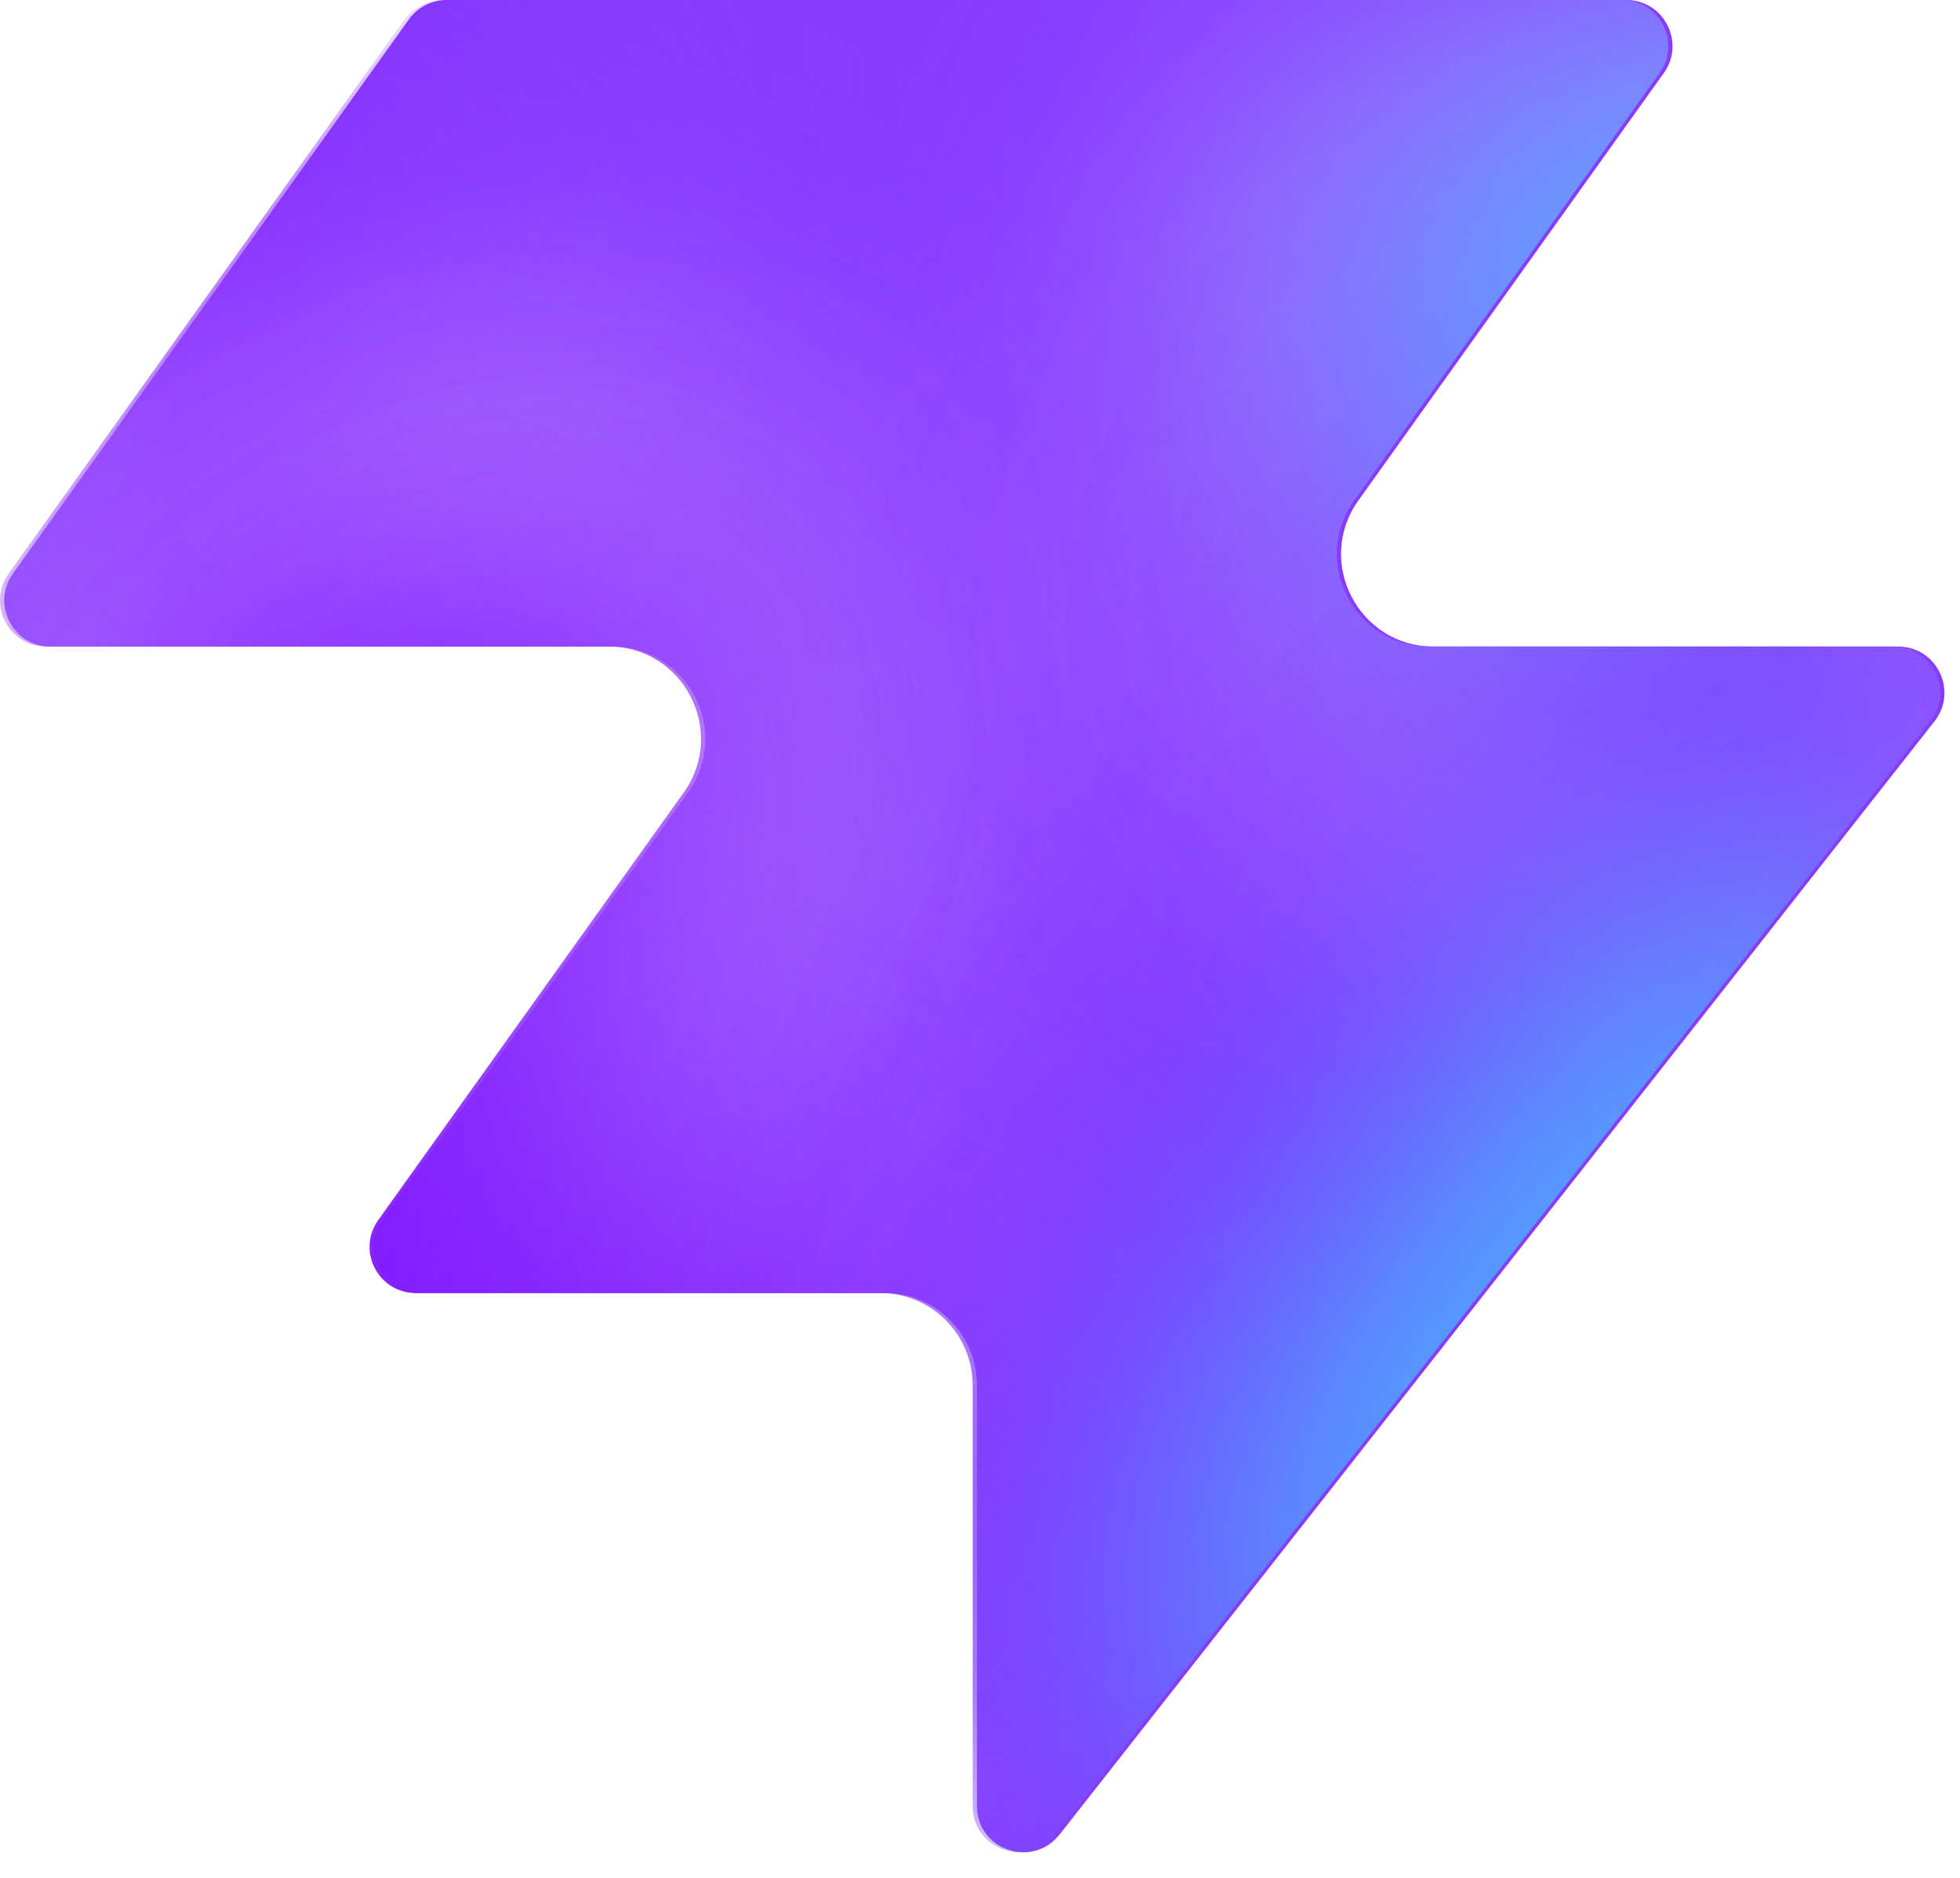
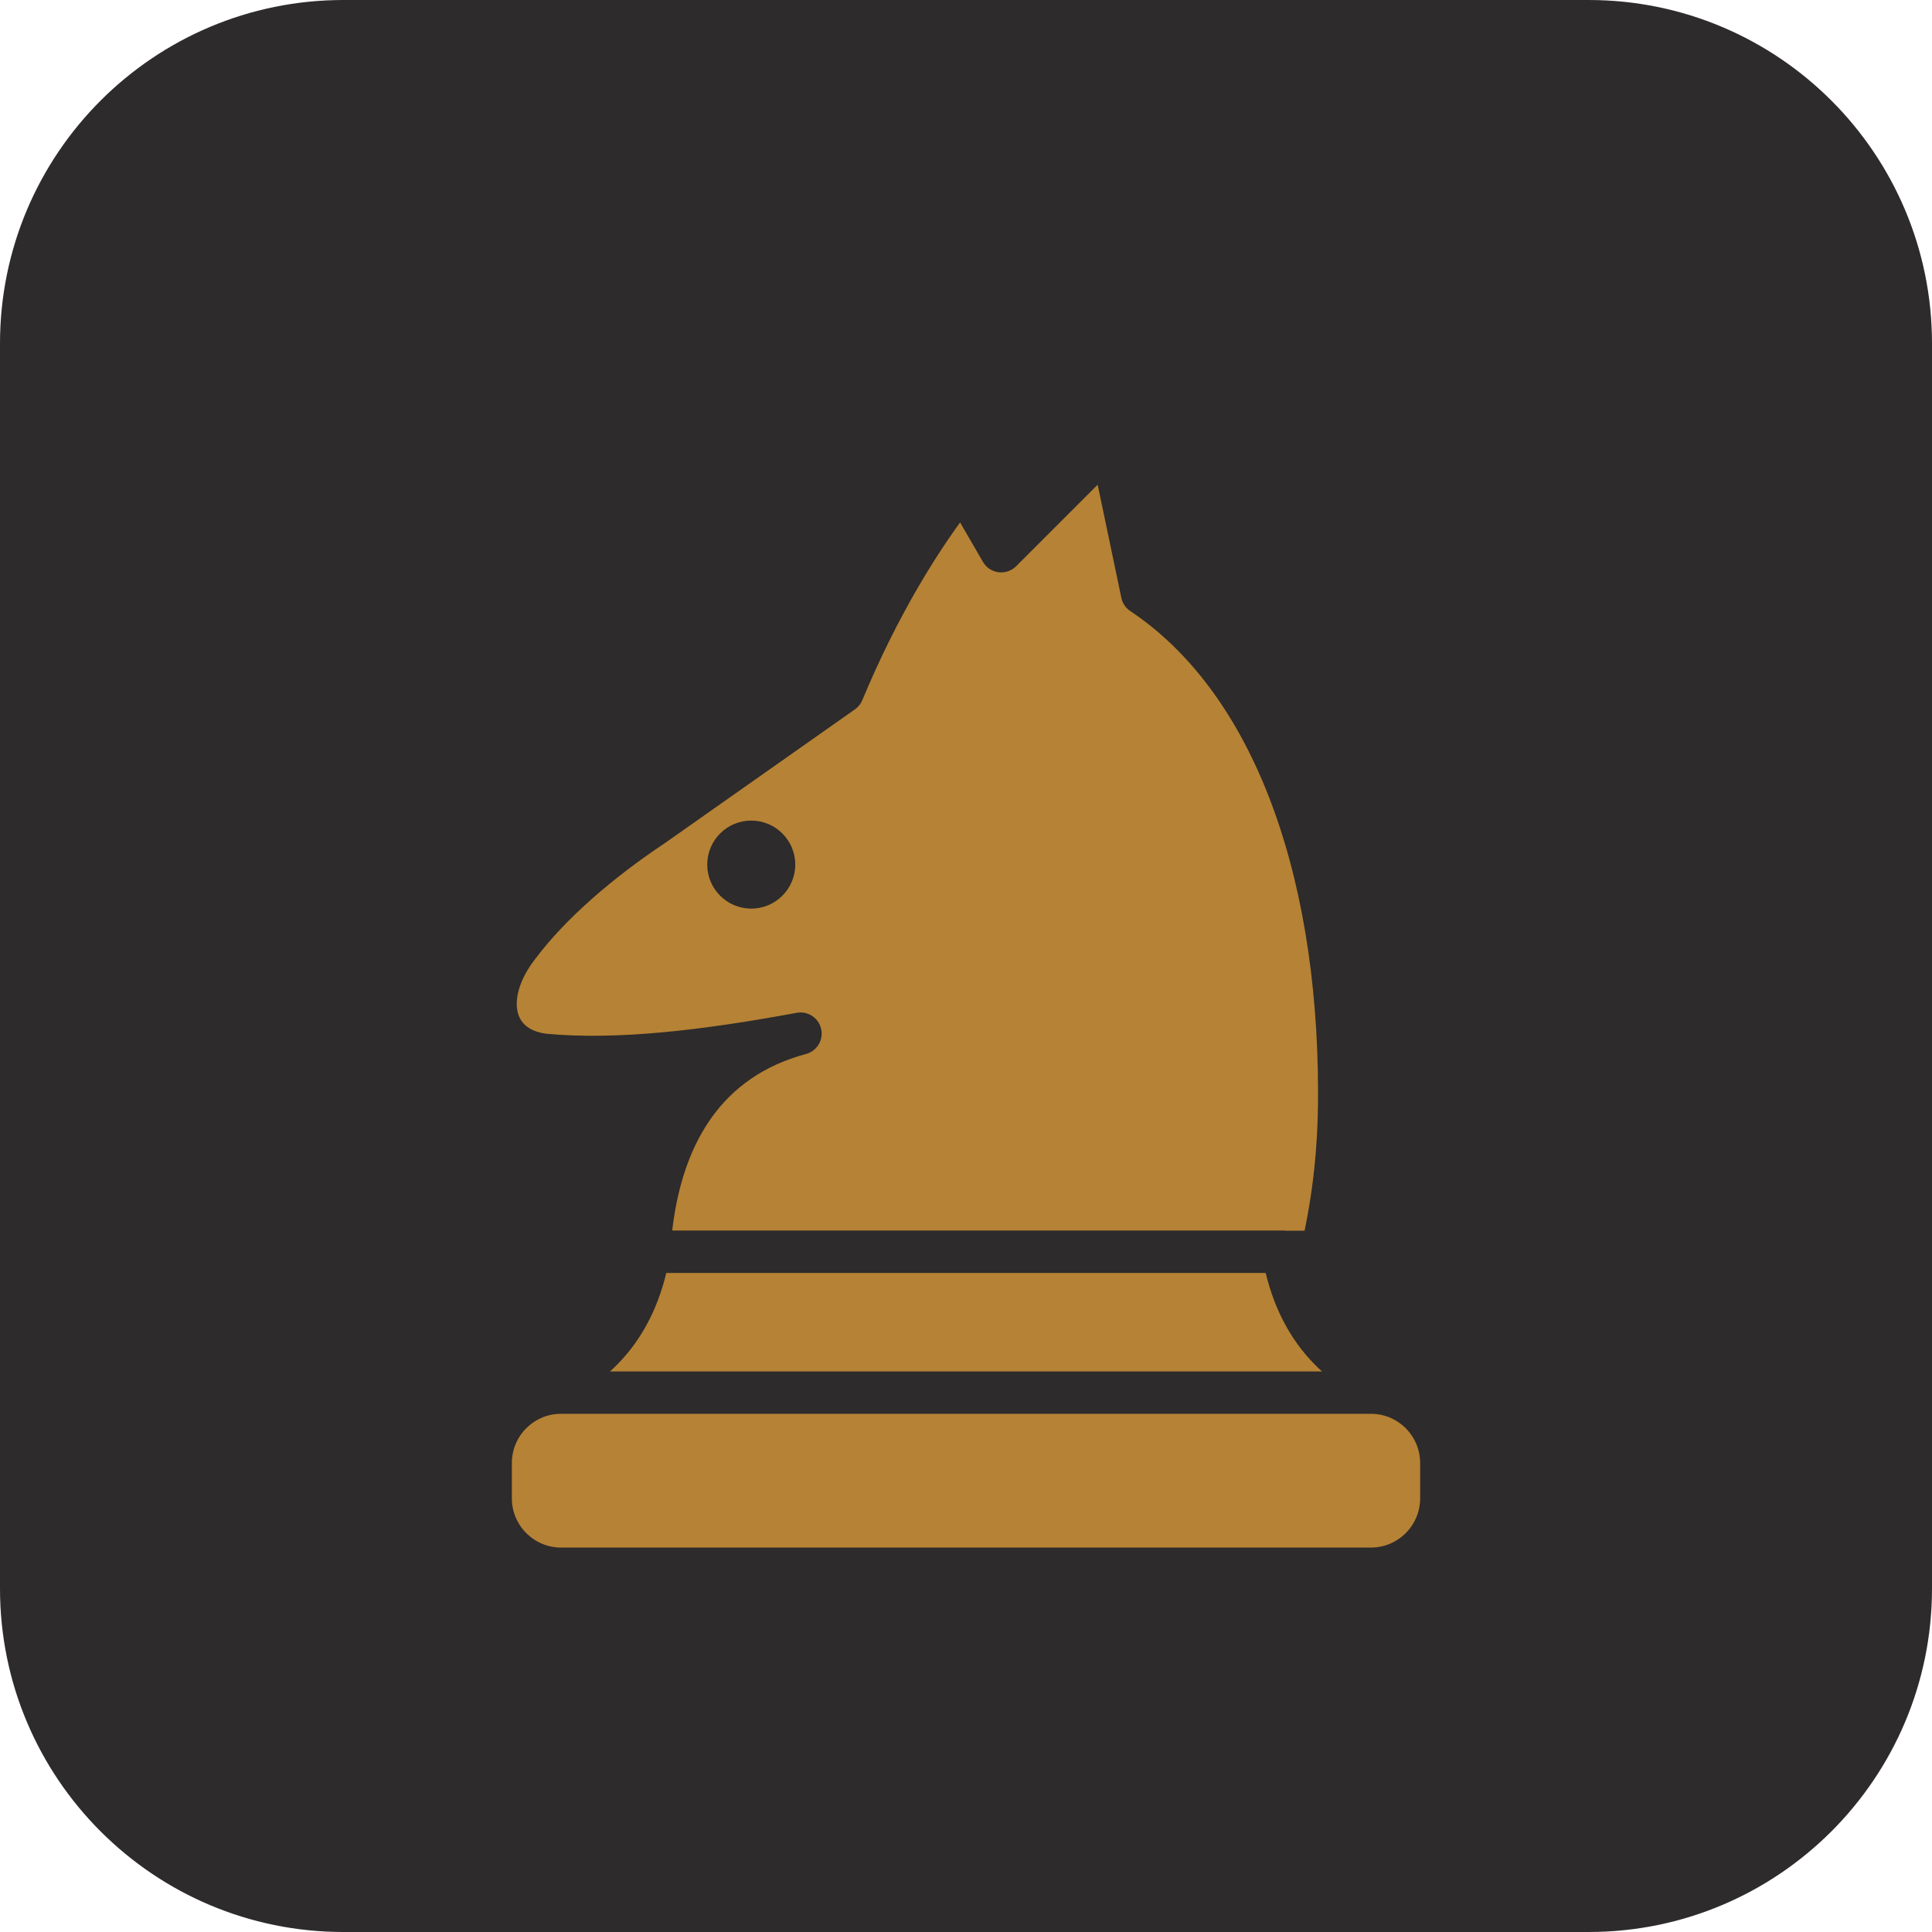
- <svg xmlns="http://www.w3.org/2000/svg" width="48" height="46" fill="none" viewBox="0 0 48 46">
-   <path fill="#863bff" d="M25.946 44.938c-.664.845-2.021.375-2.021-.698V33.937a2.26 2.26 0 0 0-2.262-2.262H10.287c-.92 0-1.456-1.04-.92-1.788l7.48-10.471c1.07-1.497 0-3.578-1.842-3.578H1.237c-.92 0-1.456-1.04-.92-1.788L10.013.474c.214-.297.556-.474.92-.474h28.894c.92 0 1.456 1.04.92 1.788l-7.48 10.471c-1.07 1.498 0 3.579 1.842 3.579h11.377c.943 0 1.473 1.088.89 1.83L25.947 44.94z" style="fill:#863bff;fill:color(display-p3 .525 .23 1);fill-opacity:1" />
-   <mask id="a" width="48" height="46" x="0" y="0" maskUnits="userSpaceOnUse" style="mask-type:alpha">
-     <path fill="#000" d="M25.842 44.938c-.664.844-2.021.375-2.021-.698V33.937a2.26 2.26 0 0 0-2.262-2.262H10.183c-.92 0-1.456-1.04-.92-1.788l7.48-10.471c1.07-1.498 0-3.579-1.842-3.579H1.133c-.92 0-1.456-1.04-.92-1.787L9.91.473c.214-.297.556-.474.92-.474h28.894c.92 0 1.456 1.04.92 1.788l-7.48 10.471c-1.07 1.498 0 3.578 1.842 3.578h11.377c.943 0 1.473 1.088.89 1.832L25.843 44.94z" style="fill:#000;fill-opacity:1" />
-   </mask>
-   <g mask="url(#a)">
-     <g filter="url(#b)">
-       <ellipse cx="5.508" cy="14.704" fill="#ede6ff" rx="5.508" ry="14.704" style="fill:#ede6ff;fill:color(display-p3 .927 .903 1);fill-opacity:1" transform="matrix(.00324 1 1 -.00324 -4.47 31.516)" />
-     </g>
-     <g filter="url(#c)">
-       <ellipse cx="10.399" cy="29.851" fill="#ede6ff" rx="10.399" ry="29.851" style="fill:#ede6ff;fill:color(display-p3 .927 .903 1);fill-opacity:1" transform="matrix(.00324 1 1 -.00324 -39.328 7.883)" />
-     </g>
-     <g filter="url(#d)">
-       <ellipse cx="5.508" cy="30.487" fill="#7e14ff" rx="5.508" ry="30.487" style="fill:#7e14ff;fill:color(display-p3 .492 .077 1);fill-opacity:1" transform="rotate(89.814 -25.913 -14.639)scale(1 -1)" />
-     </g>
-     <g filter="url(#e)">
-       <ellipse cx="5.508" cy="30.599" fill="#7e14ff" rx="5.508" ry="30.599" style="fill:#7e14ff;fill:color(display-p3 .492 .077 1);fill-opacity:1" transform="rotate(89.814 -32.644 -3.334)scale(1 -1)" />
-     </g>
-     <g filter="url(#f)">
-       <ellipse cx="5.508" cy="30.599" fill="#7e14ff" rx="5.508" ry="30.599" style="fill:#7e14ff;fill:color(display-p3 .492 .077 1);fill-opacity:1" transform="matrix(.00324 1 1 -.00324 -34.34 30.47)" />
-     </g>
-     <g filter="url(#g)">
-       <ellipse cx="14.072" cy="22.078" fill="#ede6ff" rx="14.072" ry="22.078" style="fill:#ede6ff;fill:color(display-p3 .927 .903 1);fill-opacity:1" transform="rotate(93.35 24.506 48.493)scale(-1 1)" />
-     </g>
-     <g filter="url(#h)">
-       <ellipse cx="3.47" cy="21.501" fill="#7e14ff" rx="3.47" ry="21.501" style="fill:#7e14ff;fill:color(display-p3 .492 .077 1);fill-opacity:1" transform="rotate(89.009 28.708 47.59)scale(-1 1)" />
-     </g>
-     <g filter="url(#i)">
-       <ellipse cx="3.47" cy="21.501" fill="#7e14ff" rx="3.47" ry="21.501" style="fill:#7e14ff;fill:color(display-p3 .492 .077 1);fill-opacity:1" transform="rotate(89.009 28.708 47.59)scale(-1 1)" />
-     </g>
-     <g filter="url(#j)">
-       <ellipse cx=".387" cy="8.972" fill="#7e14ff" rx="4.407" ry="29.108" style="fill:#7e14ff;fill:color(display-p3 .492 .077 1);fill-opacity:1" transform="rotate(39.51 .387 8.972)" />
-     </g>
-     <g filter="url(#k)">
-       <ellipse cx="47.523" cy="-6.092" fill="#7e14ff" rx="4.407" ry="29.108" style="fill:#7e14ff;fill:color(display-p3 .492 .077 1);fill-opacity:1" transform="rotate(37.892 47.523 -6.092)" />
-     </g>
-     <g filter="url(#l)">
-       <ellipse cx="41.412" cy="6.333" fill="#47bfff" rx="5.971" ry="9.665" style="fill:#47bfff;fill:color(display-p3 .28 .748 1);fill-opacity:1" transform="rotate(37.892 41.412 6.333)" />
-     </g>
-     <g filter="url(#m)">
-       <ellipse cx="-1.879" cy="38.332" fill="#7e14ff" rx="4.407" ry="29.108" style="fill:#7e14ff;fill:color(display-p3 .492 .077 1);fill-opacity:1" transform="rotate(37.892 -1.88 38.332)" />
-     </g>
-     <g filter="url(#n)">
-       <ellipse cx="-1.879" cy="38.332" fill="#7e14ff" rx="4.407" ry="29.108" style="fill:#7e14ff;fill:color(display-p3 .492 .077 1);fill-opacity:1" transform="rotate(37.892 -1.88 38.332)" />
-     </g>
-     <g filter="url(#o)">
-       <ellipse cx="35.651" cy="29.907" fill="#7e14ff" rx="4.407" ry="29.108" style="fill:#7e14ff;fill:color(display-p3 .492 .077 1);fill-opacity:1" transform="rotate(37.892 35.651 29.907)" />
-     </g>
-     <g filter="url(#p)">
-       <ellipse cx="38.418" cy="32.4" fill="#47bfff" rx="5.971" ry="15.297" style="fill:#47bfff;fill:color(display-p3 .28 .748 1);fill-opacity:1" transform="rotate(37.892 38.418 32.4)" />
-     </g>
+ <svg xmlns="http://www.w3.org/2000/svg" viewBox="0 0 45 45" width="45" height="45">
+   <rect width="45" height="45" rx="8" fill="#2d2b2b" />
+   <g fill="#b68235" stroke="#2d2b2b" stroke-width="1.2" stroke-linejoin="round" stroke-linecap="round" transform="translate(22.5 23.5) scale(0.82) translate(-22.5 -21.5)">
+     <path d="M26.6 5.4 l0.9 4.3 c3.6 2.4 5.6 7.6 5.6 14.2 c0 1.8-0.2 3.2-0.5 4.5 h-19.1 c0.2-3.4 1.7-5.5 4.3-6.2 c-2.7 0.5-5.2 0.8-7.3 0.6 c-1.5-0.2-1.8-1.7-0.7-3.1 c0.9-1.2 2.3-2.4 3.8-3.4 l5.4-3.8 c1-2.4 2.2-4.4 3.4-5.9 l1.1 1.9 z" />
+     <path d="M13.5 28.4 h18 c0.4 2.3 1.7 3.4 3.3 4 h-24.6 c1.6-0.6 2.9-1.7 3.3-4 z" />
+     <rect x="9" y="32.4" width="27" height="5" rx="2" />
+     <circle cx="16.4" cy="17.4" r="1.25" fill="#2d2b2b" stroke="none" />
  </g>
-   <defs>
-     <filter id="b" width="60.045" height="41.654" x="-19.77" y="16.149" color-interpolation-filters="sRGB" filterUnits="userSpaceOnUse">
-       <feFlood flood-opacity="0" result="BackgroundImageFix" />
-       <feBlend in="SourceGraphic" in2="BackgroundImageFix" result="shape" />
-       <feGaussianBlur result="effect1_foregroundBlur_2002_17158" stdDeviation="7.659" />
-     </filter>
-     <filter id="c" width="90.34" height="51.437" x="-54.613" y="-7.533" color-interpolation-filters="sRGB" filterUnits="userSpaceOnUse">
-       <feFlood flood-opacity="0" result="BackgroundImageFix" />
-       <feBlend in="SourceGraphic" in2="BackgroundImageFix" result="shape" />
-       <feGaussianBlur result="effect1_foregroundBlur_2002_17158" stdDeviation="7.659" />
-     </filter>
-     <filter id="d" width="79.355" height="29.4" x="-49.64" y="2.03" color-interpolation-filters="sRGB" filterUnits="userSpaceOnUse">
-       <feFlood flood-opacity="0" result="BackgroundImageFix" />
-       <feBlend in="SourceGraphic" in2="BackgroundImageFix" result="shape" />
-       <feGaussianBlur result="effect1_foregroundBlur_2002_17158" stdDeviation="4.596" />
-     </filter>
-     <filter id="e" width="79.579" height="29.4" x="-45.045" y="20.029" color-interpolation-filters="sRGB" filterUnits="userSpaceOnUse">
-       <feFlood flood-opacity="0" result="BackgroundImageFix" />
-       <feBlend in="SourceGraphic" in2="BackgroundImageFix" result="shape" />
-       <feGaussianBlur result="effect1_foregroundBlur_2002_17158" stdDeviation="4.596" />
-     </filter>
-     <filter id="f" width="79.579" height="29.4" x="-43.513" y="21.178" color-interpolation-filters="sRGB" filterUnits="userSpaceOnUse">
-       <feFlood flood-opacity="0" result="BackgroundImageFix" />
-       <feBlend in="SourceGraphic" in2="BackgroundImageFix" result="shape" />
-       <feGaussianBlur result="effect1_foregroundBlur_2002_17158" stdDeviation="4.596" />
-     </filter>
-     <filter id="g" width="74.749" height="58.852" x="15.756" y="-17.901" color-interpolation-filters="sRGB" filterUnits="userSpaceOnUse">
-       <feFlood flood-opacity="0" result="BackgroundImageFix" />
-       <feBlend in="SourceGraphic" in2="BackgroundImageFix" result="shape" />
-       <feGaussianBlur result="effect1_foregroundBlur_2002_17158" stdDeviation="7.659" />
-     </filter>
-     <filter id="h" width="61.377" height="25.362" x="23.548" y="2.284" color-interpolation-filters="sRGB" filterUnits="userSpaceOnUse">
-       <feFlood flood-opacity="0" result="BackgroundImageFix" />
-       <feBlend in="SourceGraphic" in2="BackgroundImageFix" result="shape" />
-       <feGaussianBlur result="effect1_foregroundBlur_2002_17158" stdDeviation="4.596" />
-     </filter>
-     <filter id="i" width="61.377" height="25.362" x="23.548" y="2.284" color-interpolation-filters="sRGB" filterUnits="userSpaceOnUse">
-       <feFlood flood-opacity="0" result="BackgroundImageFix" />
-       <feBlend in="SourceGraphic" in2="BackgroundImageFix" result="shape" />
-       <feGaussianBlur result="effect1_foregroundBlur_2002_17158" stdDeviation="4.596" />
-     </filter>
-     <filter id="j" width="56.045" height="63.649" x="-27.636" y="-22.853" color-interpolation-filters="sRGB" filterUnits="userSpaceOnUse">
-       <feFlood flood-opacity="0" result="BackgroundImageFix" />
-       <feBlend in="SourceGraphic" in2="BackgroundImageFix" result="shape" />
-       <feGaussianBlur result="effect1_foregroundBlur_2002_17158" stdDeviation="4.596" />
-     </filter>
-     <filter id="k" width="54.814" height="64.646" x="20.116" y="-38.415" color-interpolation-filters="sRGB" filterUnits="userSpaceOnUse">
-       <feFlood flood-opacity="0" result="BackgroundImageFix" />
-       <feBlend in="SourceGraphic" in2="BackgroundImageFix" result="shape" />
-       <feGaussianBlur result="effect1_foregroundBlur_2002_17158" stdDeviation="4.596" />
-     </filter>
-     <filter id="l" width="33.541" height="35.313" x="24.641" y="-11.323" color-interpolation-filters="sRGB" filterUnits="userSpaceOnUse">
-       <feFlood flood-opacity="0" result="BackgroundImageFix" />
-       <feBlend in="SourceGraphic" in2="BackgroundImageFix" result="shape" />
-       <feGaussianBlur result="effect1_foregroundBlur_2002_17158" stdDeviation="4.596" />
-     </filter>
-     <filter id="m" width="54.814" height="64.646" x="-29.286" y="6.009" color-interpolation-filters="sRGB" filterUnits="userSpaceOnUse">
-       <feFlood flood-opacity="0" result="BackgroundImageFix" />
-       <feBlend in="SourceGraphic" in2="BackgroundImageFix" result="shape" />
-       <feGaussianBlur result="effect1_foregroundBlur_2002_17158" stdDeviation="4.596" />
-     </filter>
-     <filter id="n" width="54.814" height="64.646" x="-29.286" y="6.009" color-interpolation-filters="sRGB" filterUnits="userSpaceOnUse">
-       <feFlood flood-opacity="0" result="BackgroundImageFix" />
-       <feBlend in="SourceGraphic" in2="BackgroundImageFix" result="shape" />
-       <feGaussianBlur result="effect1_foregroundBlur_2002_17158" stdDeviation="4.596" />
-     </filter>
-     <filter id="o" width="54.814" height="64.646" x="8.244" y="-2.416" color-interpolation-filters="sRGB" filterUnits="userSpaceOnUse">
-       <feFlood flood-opacity="0" result="BackgroundImageFix" />
-       <feBlend in="SourceGraphic" in2="BackgroundImageFix" result="shape" />
-       <feGaussianBlur result="effect1_foregroundBlur_2002_17158" stdDeviation="4.596" />
-     </filter>
-     <filter id="p" width="39.409" height="43.623" x="18.713" y="10.588" color-interpolation-filters="sRGB" filterUnits="userSpaceOnUse">
-       <feFlood flood-opacity="0" result="BackgroundImageFix" />
-       <feBlend in="SourceGraphic" in2="BackgroundImageFix" result="shape" />
-       <feGaussianBlur result="effect1_foregroundBlur_2002_17158" stdDeviation="4.596" />
-     </filter>
-   </defs>
</svg>
